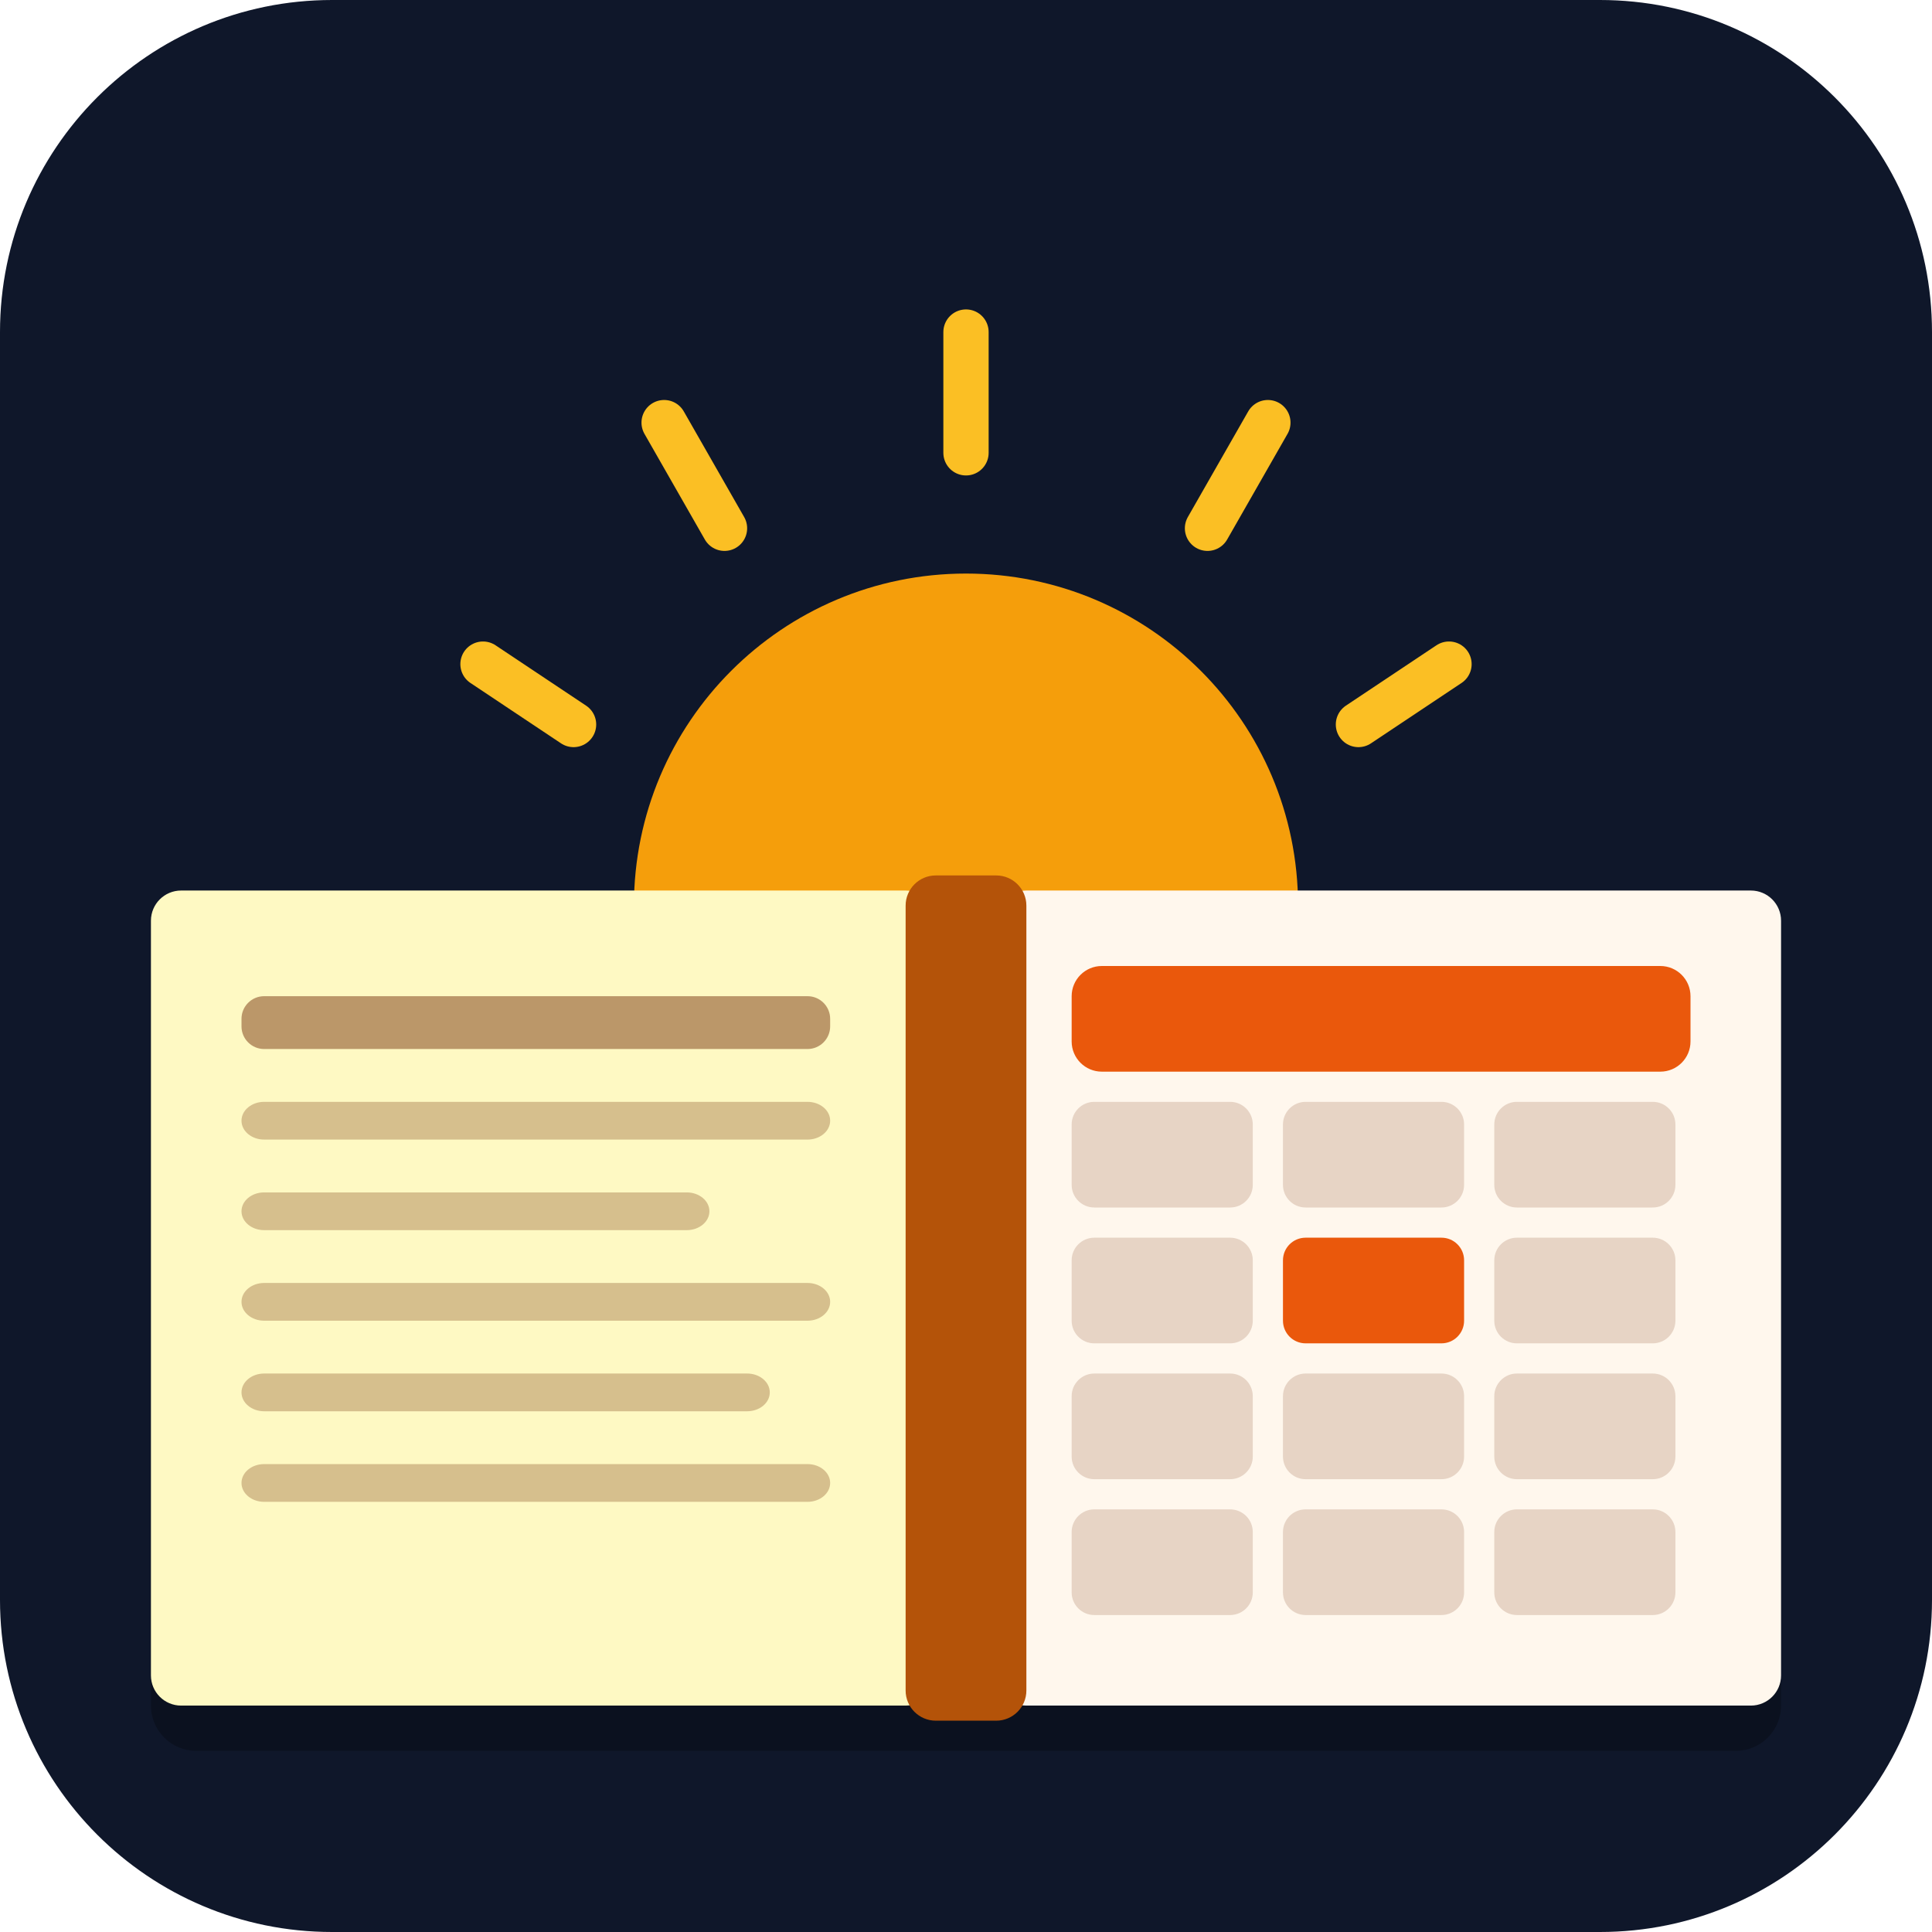
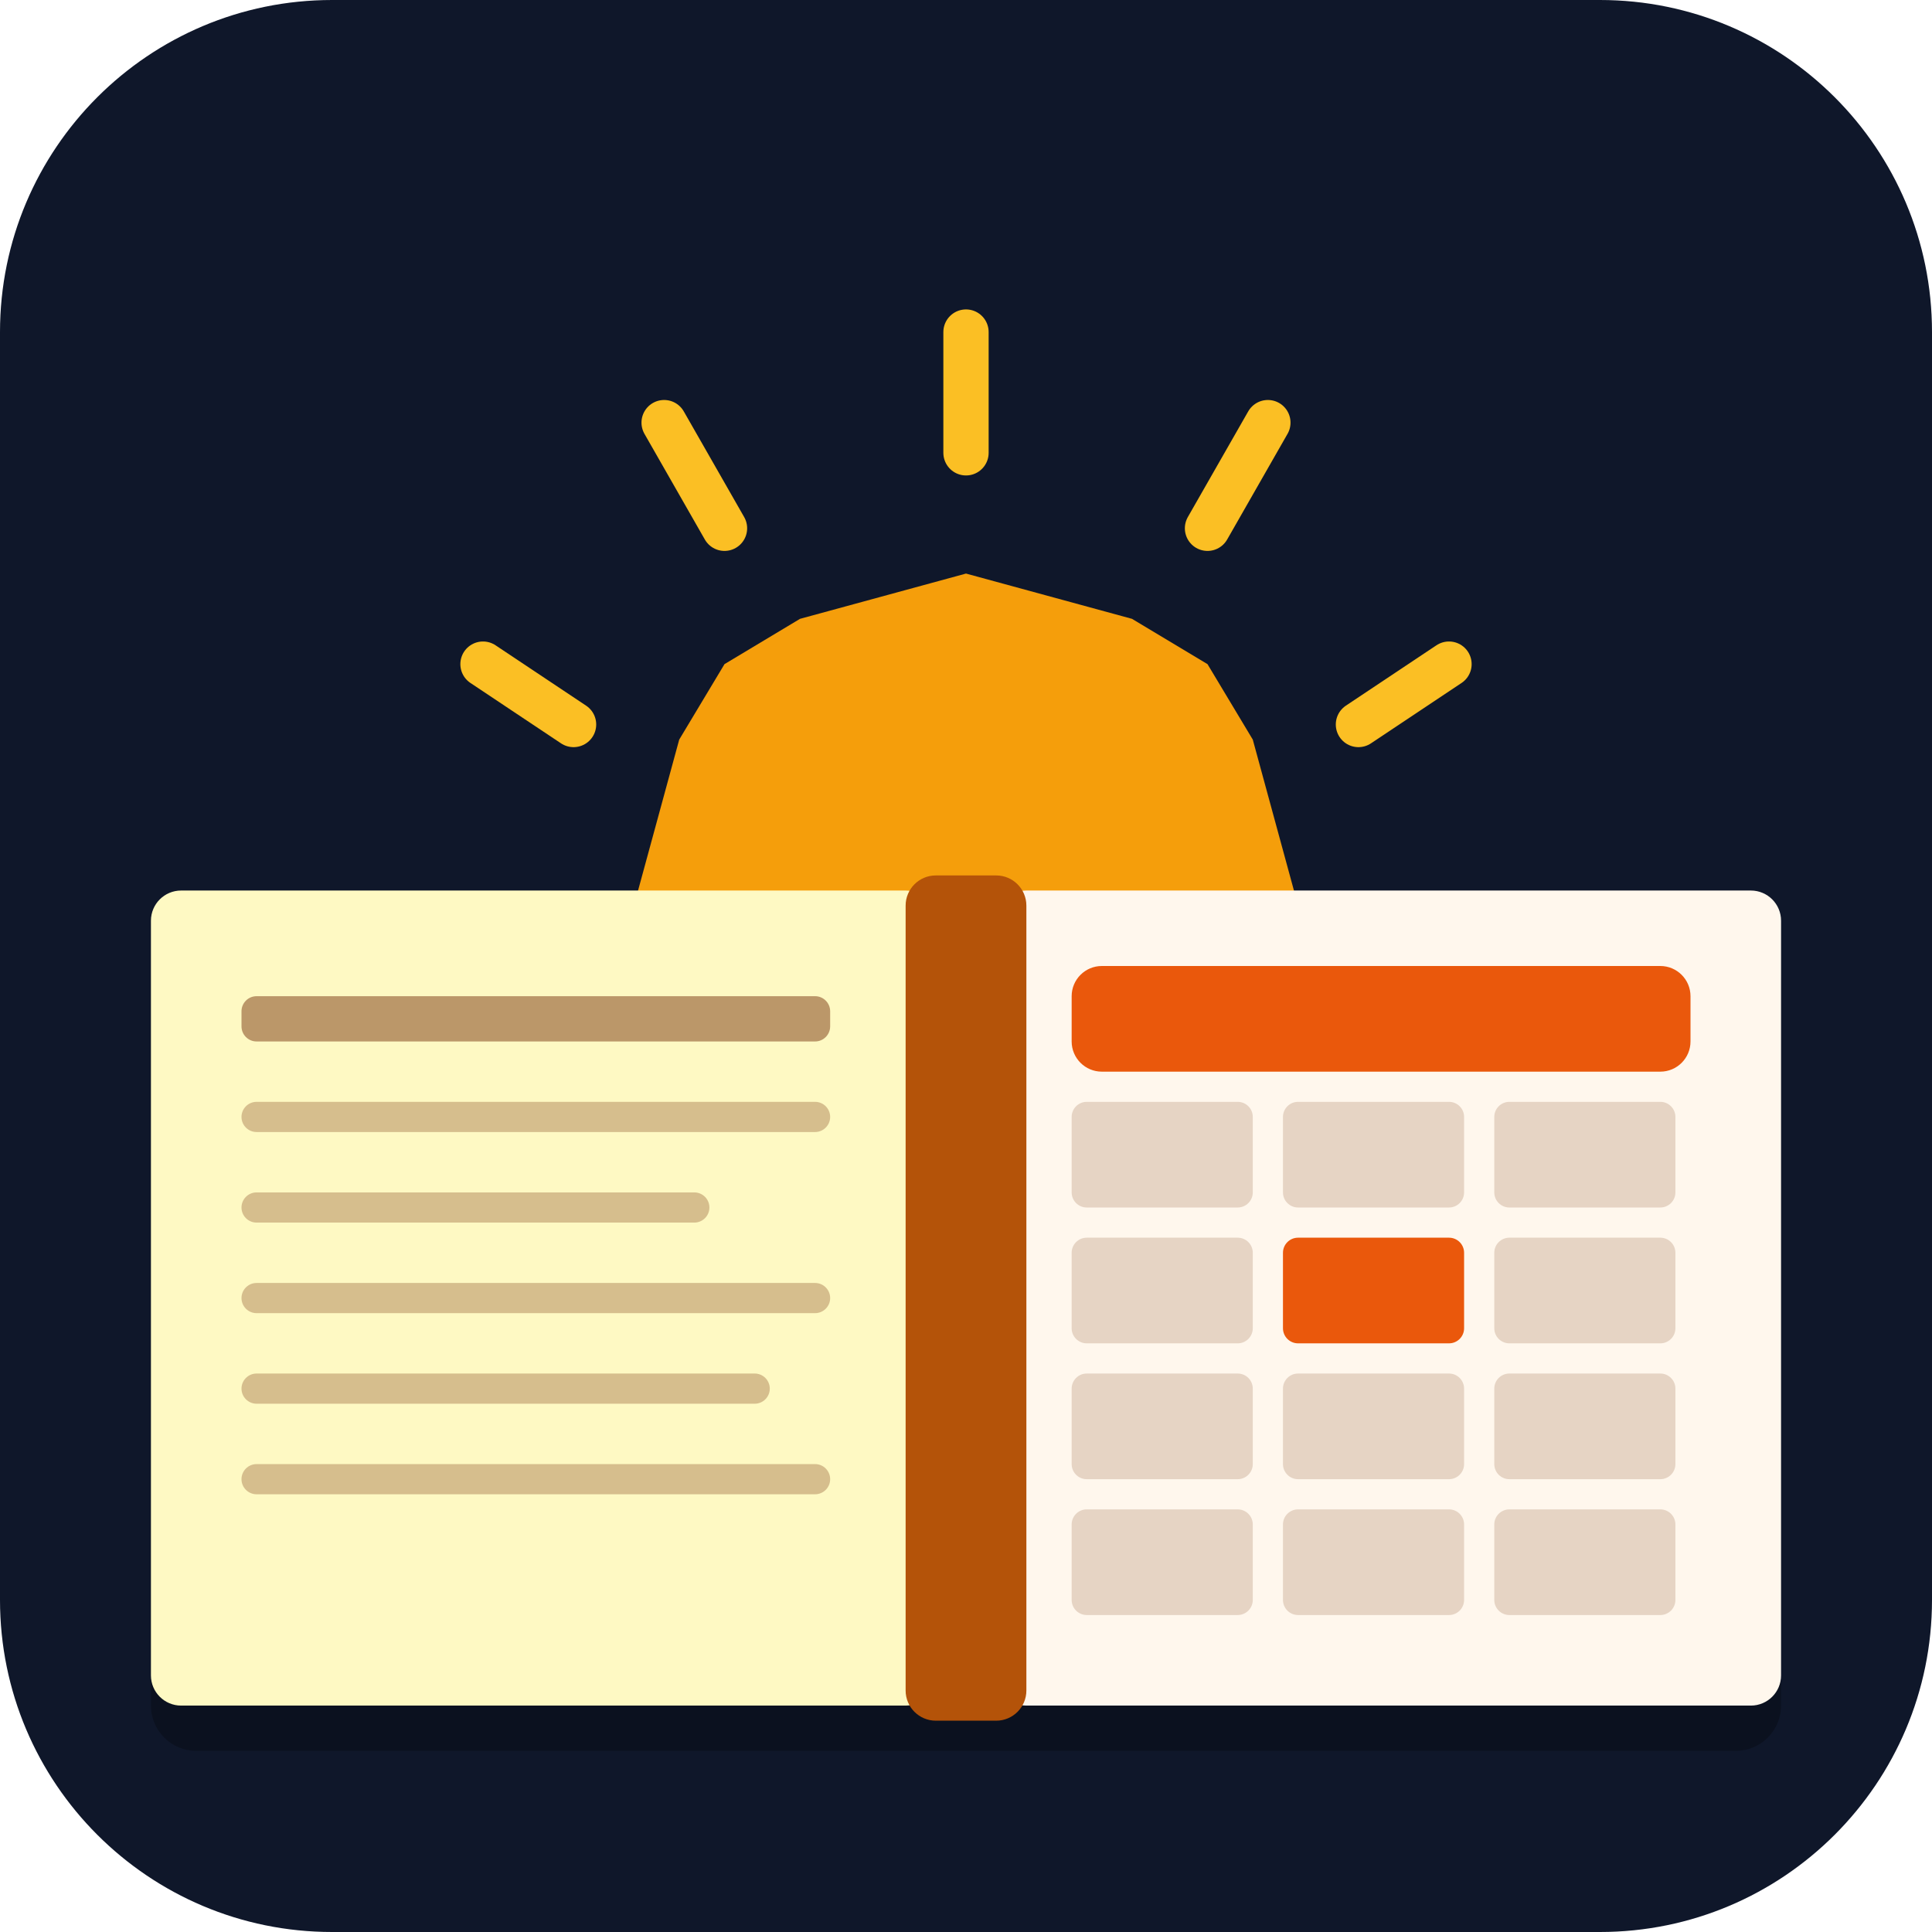
<svg xmlns="http://www.w3.org/2000/svg" viewBox="0 0 128 128">
  <rect width="128" height="128" rx="22" fill="#0f172a" />
-   <g stroke="#fbbf24" stroke-linecap="round" stroke-width="3">
-     <line x1="64" y1="30" x2="64" y2="22" />
-     <line x1="80" y1="35" x2="84" y2="28" />
-     <line x1="48" y1="35" x2="44" y2="28" />
-     <line x1="90" y1="48" x2="96" y2="44" />
-     <line x1="38" y1="48" x2="32" y2="44" />
-   </g>
-   <path d="M 42 60 A 22 22 0 0 1 86 60 Z" fill="#f59e0b" />
+   <line x1="64" y1="30" x2="64" y2="22" stroke="#fbbf24" stroke-width="3" stroke-linecap="round" />
+   <line x1="80" y1="35" x2="84" y2="28" stroke="#fbbf24" stroke-width="3" stroke-linecap="round" />
+   <line x1="48" y1="35" x2="44" y2="28" stroke="#fbbf24" stroke-width="3" stroke-linecap="round" />
+   <line x1="90" y1="48" x2="96" y2="44" stroke="#fbbf24" stroke-width="3" stroke-linecap="round" />
+   <line x1="38" y1="48" x2="32" y2="44" stroke="#fbbf24" stroke-width="3" stroke-linecap="round" />
+   <polygon points="42,60 45,49 48,44 53,41 64,38 75,41 80,44 83,49 86,60" fill="#f59e0b" />
  <rect x="10" y="62" width="108" height="54" rx="3" fill="#000000" opacity="0.25" />
  <rect x="10" y="59" width="52" height="54" rx="2" fill="#fef9c3" />
  <rect x="66" y="59" width="52" height="54" rx="2" fill="#fff7ed" />
  <rect x="60" y="58" width="8" height="56" rx="2" fill="#b45309" />
-   <rect x="16" y="66" width="39" height="3.5" rx="1.5" fill="#78350f" opacity="0.5" />
-   <rect x="16" y="73" width="39" height="2.5" rx="1.5" fill="#78350f" opacity="0.3" />
-   <rect x="16" y="79" width="31" height="2.5" rx="1.5" fill="#78350f" opacity="0.3" />
-   <rect x="16" y="85" width="39" height="2.5" rx="1.5" fill="#78350f" opacity="0.3" />
-   <rect x="16" y="91" width="35" height="2.5" rx="1.5" fill="#78350f" opacity="0.3" />
-   <rect x="16" y="97" width="39" height="2.5" rx="1.5" fill="#78350f" opacity="0.3" />
+   <rect x="16" y="66" width="39" height="3" rx="1" fill="#bb9769" />
+   <rect x="16" y="73" width="39" height="2" rx="1" fill="#d6be8d" />
+   <rect x="16" y="79" width="31" height="2" rx="1" fill="#d6be8d" />
+   <rect x="16" y="85" width="39" height="2" rx="1" fill="#d6be8d" />
+   <rect x="16" y="91" width="35" height="2" rx="1" fill="#d6be8d" />
+   <rect x="16" y="97" width="39" height="2" rx="1" fill="#d6be8d" />
  <rect x="71" y="64" width="41" height="7" rx="2" fill="#ea580c" />
-   <rect x="71" y="73" width="12" height="7" rx="1.5" fill="#78350f" opacity="0.18" />
-   <rect x="85" y="73" width="12" height="7" rx="1.5" fill="#78350f" opacity="0.18" />
-   <rect x="99" y="73" width="12" height="7" rx="1.5" fill="#78350f" opacity="0.18" />
-   <rect x="71" y="82" width="12" height="7" rx="1.5" fill="#78350f" opacity="0.18" />
-   <rect x="85" y="82" width="12" height="7" rx="1.5" fill="#ea580c" />
-   <rect x="99" y="82" width="12" height="7" rx="1.5" fill="#78350f" opacity="0.18" />
-   <rect x="71" y="91" width="12" height="7" rx="1.5" fill="#78350f" opacity="0.18" />
-   <rect x="85" y="91" width="12" height="7" rx="1.5" fill="#78350f" opacity="0.18" />
-   <rect x="99" y="91" width="12" height="7" rx="1.5" fill="#78350f" opacity="0.18" />
-   <rect x="71" y="100" width="12" height="7" rx="1.5" fill="#78350f" opacity="0.18" />
-   <rect x="85" y="100" width="12" height="7" rx="1.5" fill="#78350f" opacity="0.18" />
-   <rect x="99" y="100" width="12" height="7" rx="1.5" fill="#78350f" opacity="0.18" />
+   <rect x="71" y="73" width="12" height="7" rx="1" fill="#e6d4c4" />
+   <rect x="85" y="73" width="12" height="7" rx="1" fill="#e6d4c4" />
+   <rect x="99" y="73" width="12" height="7" rx="1" fill="#e6d4c4" />
+   <rect x="71" y="82" width="12" height="7" rx="1" fill="#e6d4c4" />
+   <rect x="85" y="82" width="12" height="7" rx="1" fill="#ea580c" />
+   <rect x="99" y="82" width="12" height="7" rx="1" fill="#e6d4c4" />
+   <rect x="71" y="91" width="12" height="7" rx="1" fill="#e6d4c4" />
+   <rect x="85" y="91" width="12" height="7" rx="1" fill="#e6d4c4" />
+   <rect x="99" y="91" width="12" height="7" rx="1" fill="#e6d4c4" />
+   <rect x="71" y="100" width="12" height="7" rx="1" fill="#e6d4c4" />
+   <rect x="85" y="100" width="12" height="7" rx="1" fill="#e6d4c4" />
+   <rect x="99" y="100" width="12" height="7" rx="1" fill="#e6d4c4" />
</svg>
